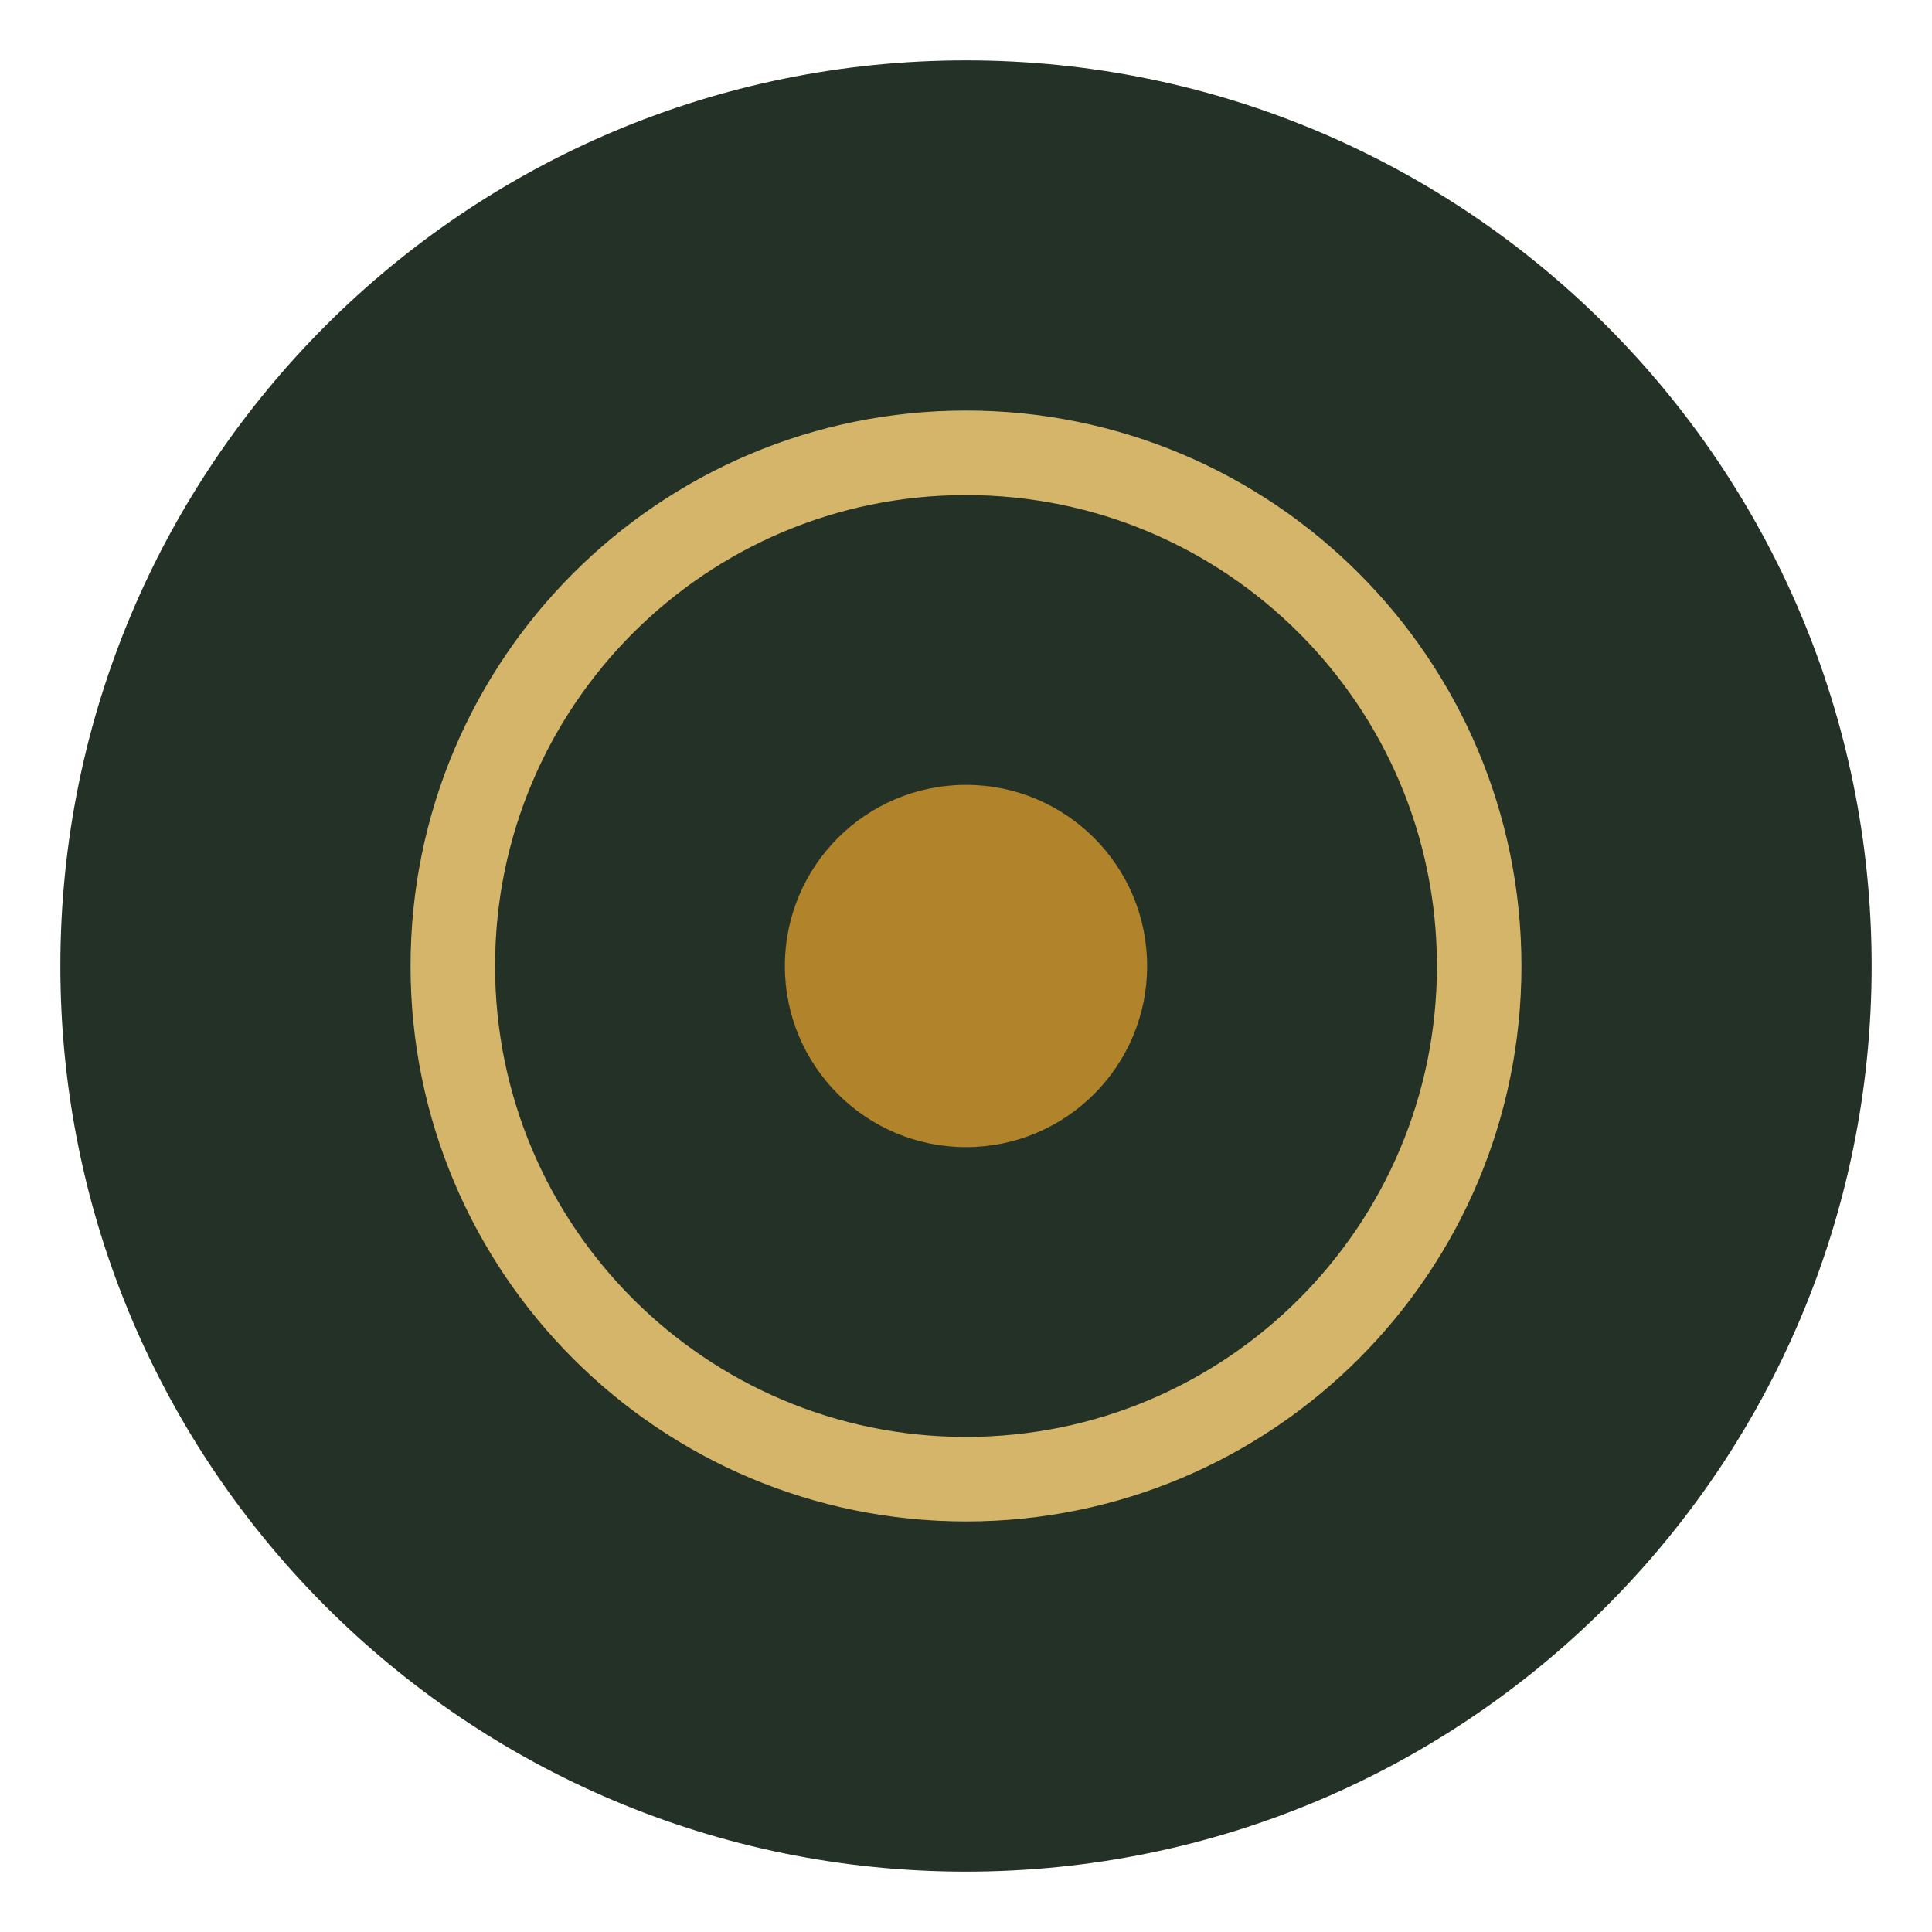
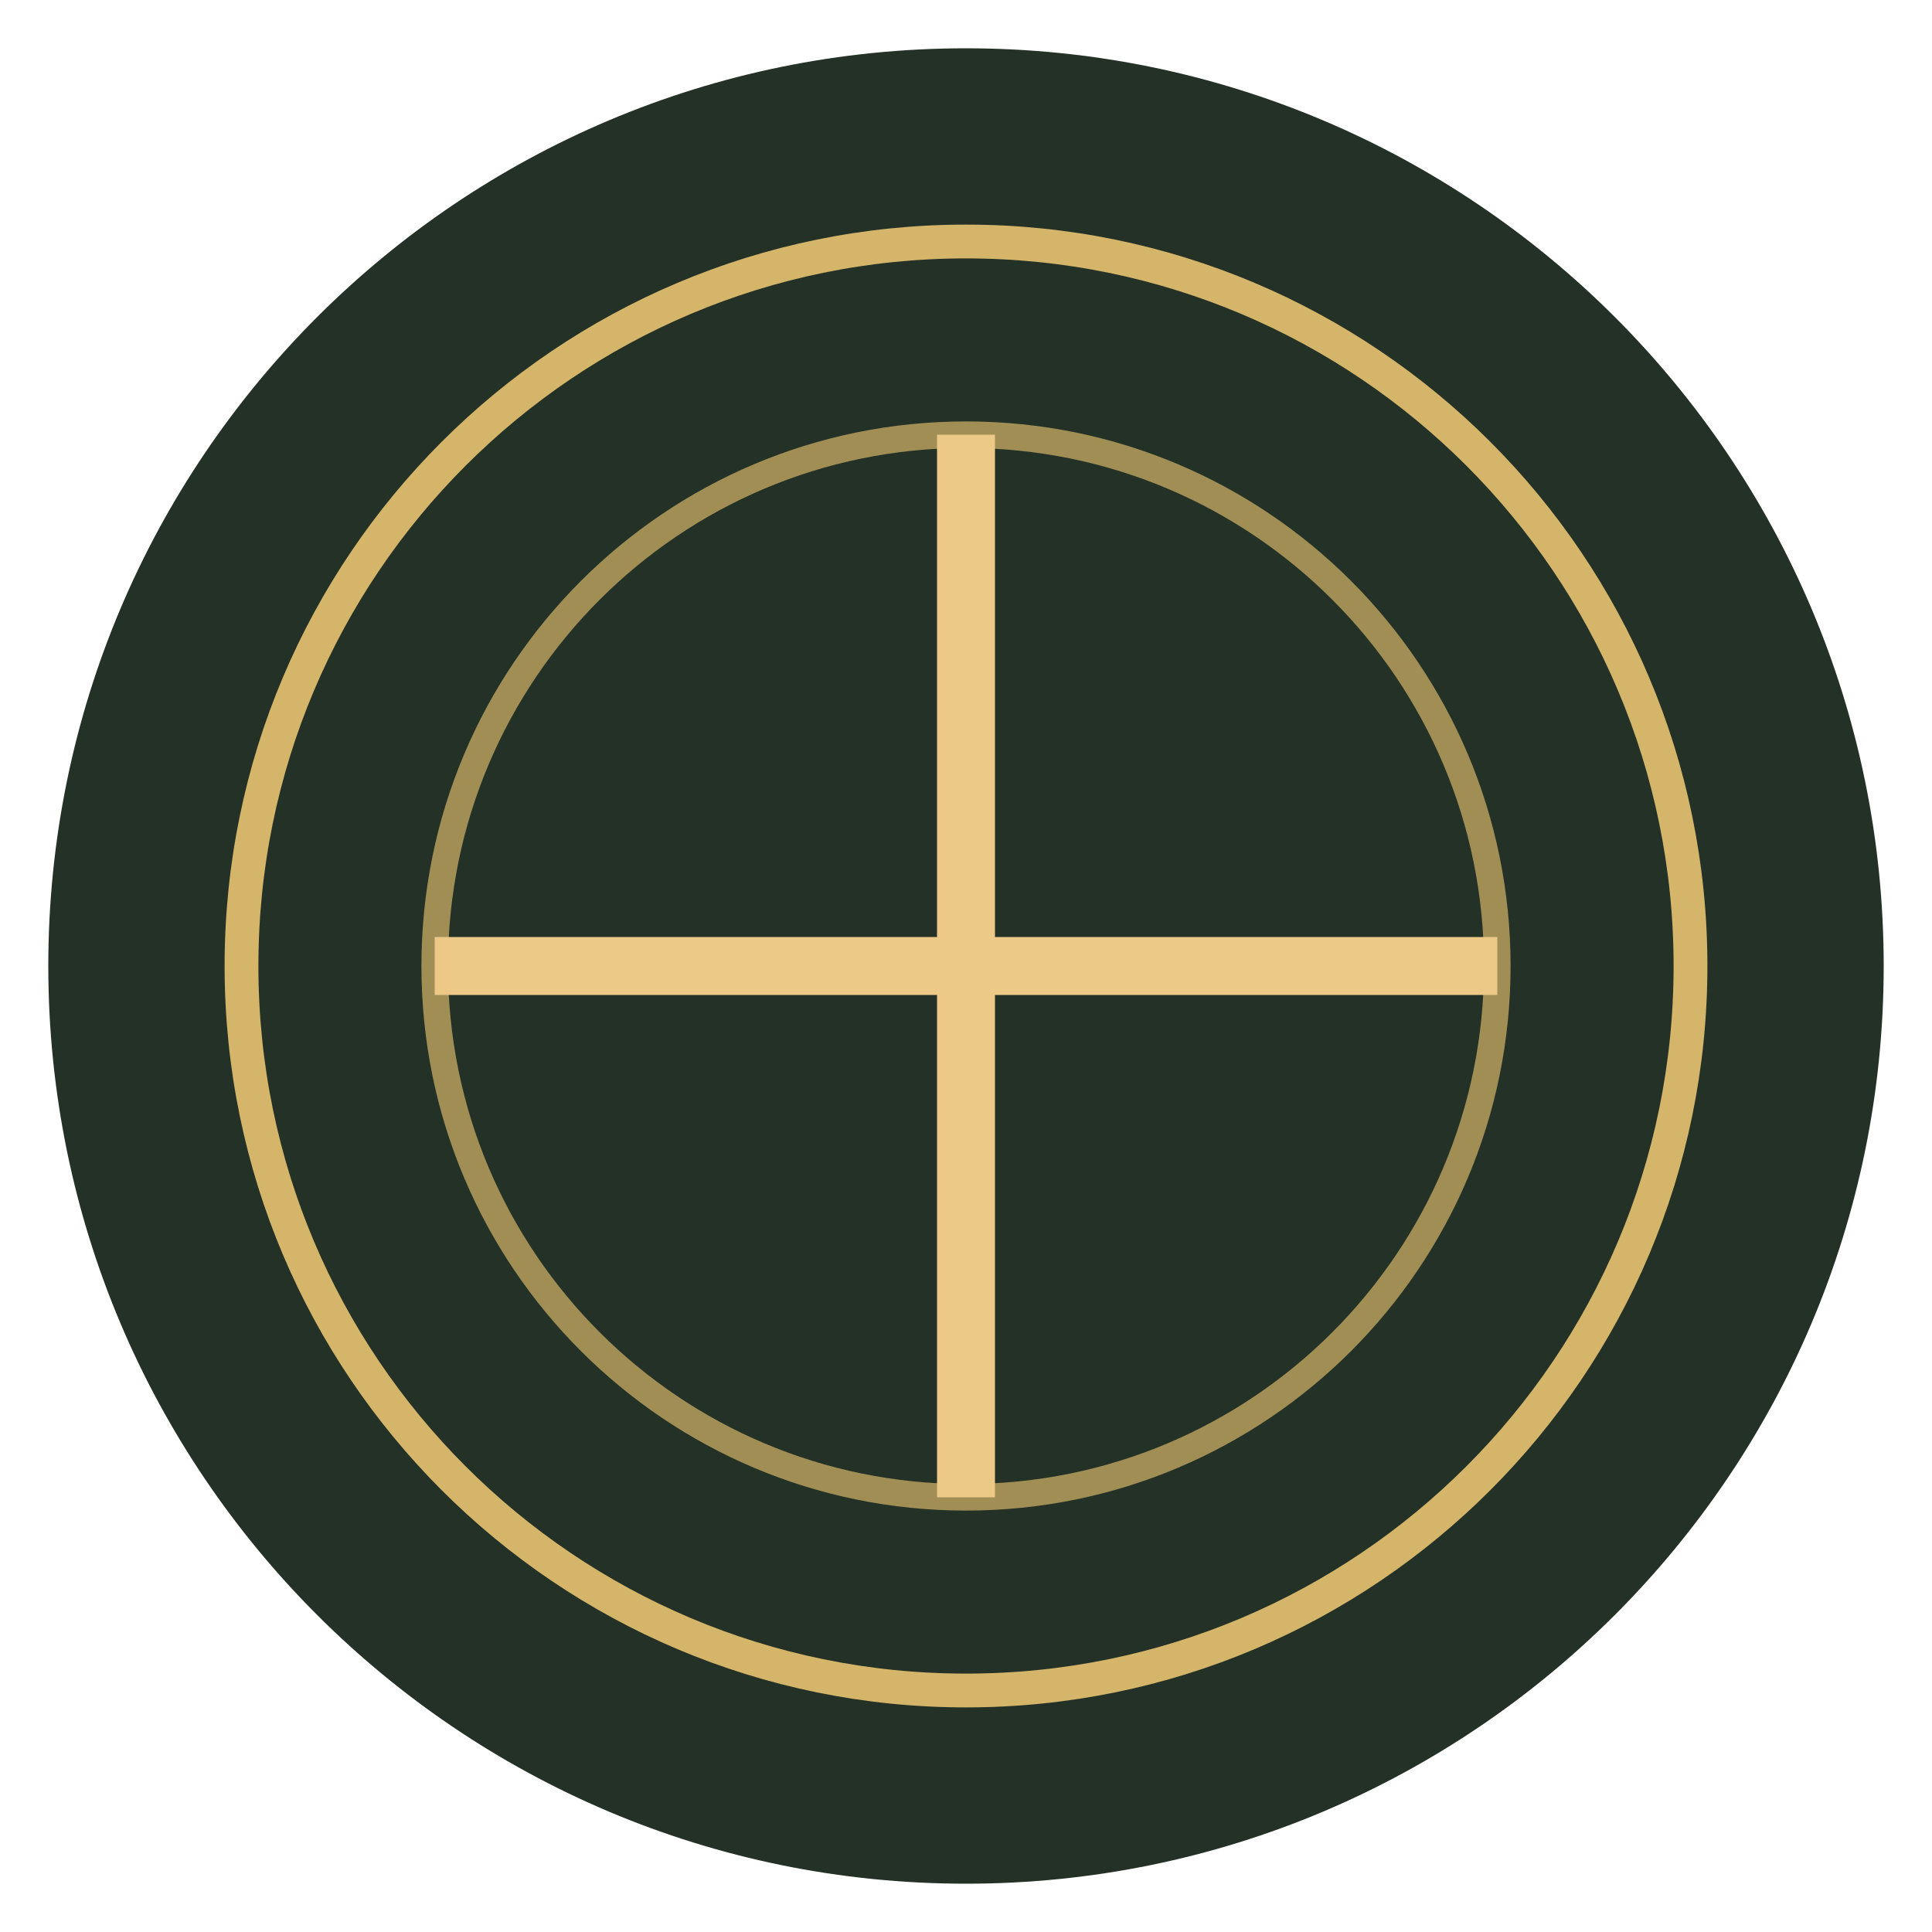
- <svg xmlns="http://www.w3.org/2000/svg" viewBox="0 0 32 32">
-   <circle cx="16" cy="16" r="15" fill="#243126" />
-   <circle cx="16" cy="16" r="8.5" fill="none" stroke="#d4b56a" stroke-width="1.4" />
-   <circle cx="16" cy="16" r="3" fill="#b1842c" />
+ <svg xmlns="http://www.w3.org/2000/svg" viewBox="0 0 80 80">
+   <circle cx="40" cy="40" r="38" fill="#243126" />
+   <circle cx="40" cy="40" r="30" fill="none" stroke="#d4b56a" stroke-width="1.4" />
+   <circle cx="40" cy="40" r="22" fill="none" stroke="#d4b56a" stroke-width="1.1" opacity="0.7" />
+   <path fill="#ecc987" d="M38.8 18h2.4v20.8H62v2.4H41.2V62h-2.4V41.2H18v-2.4h20.8z" />
</svg>
